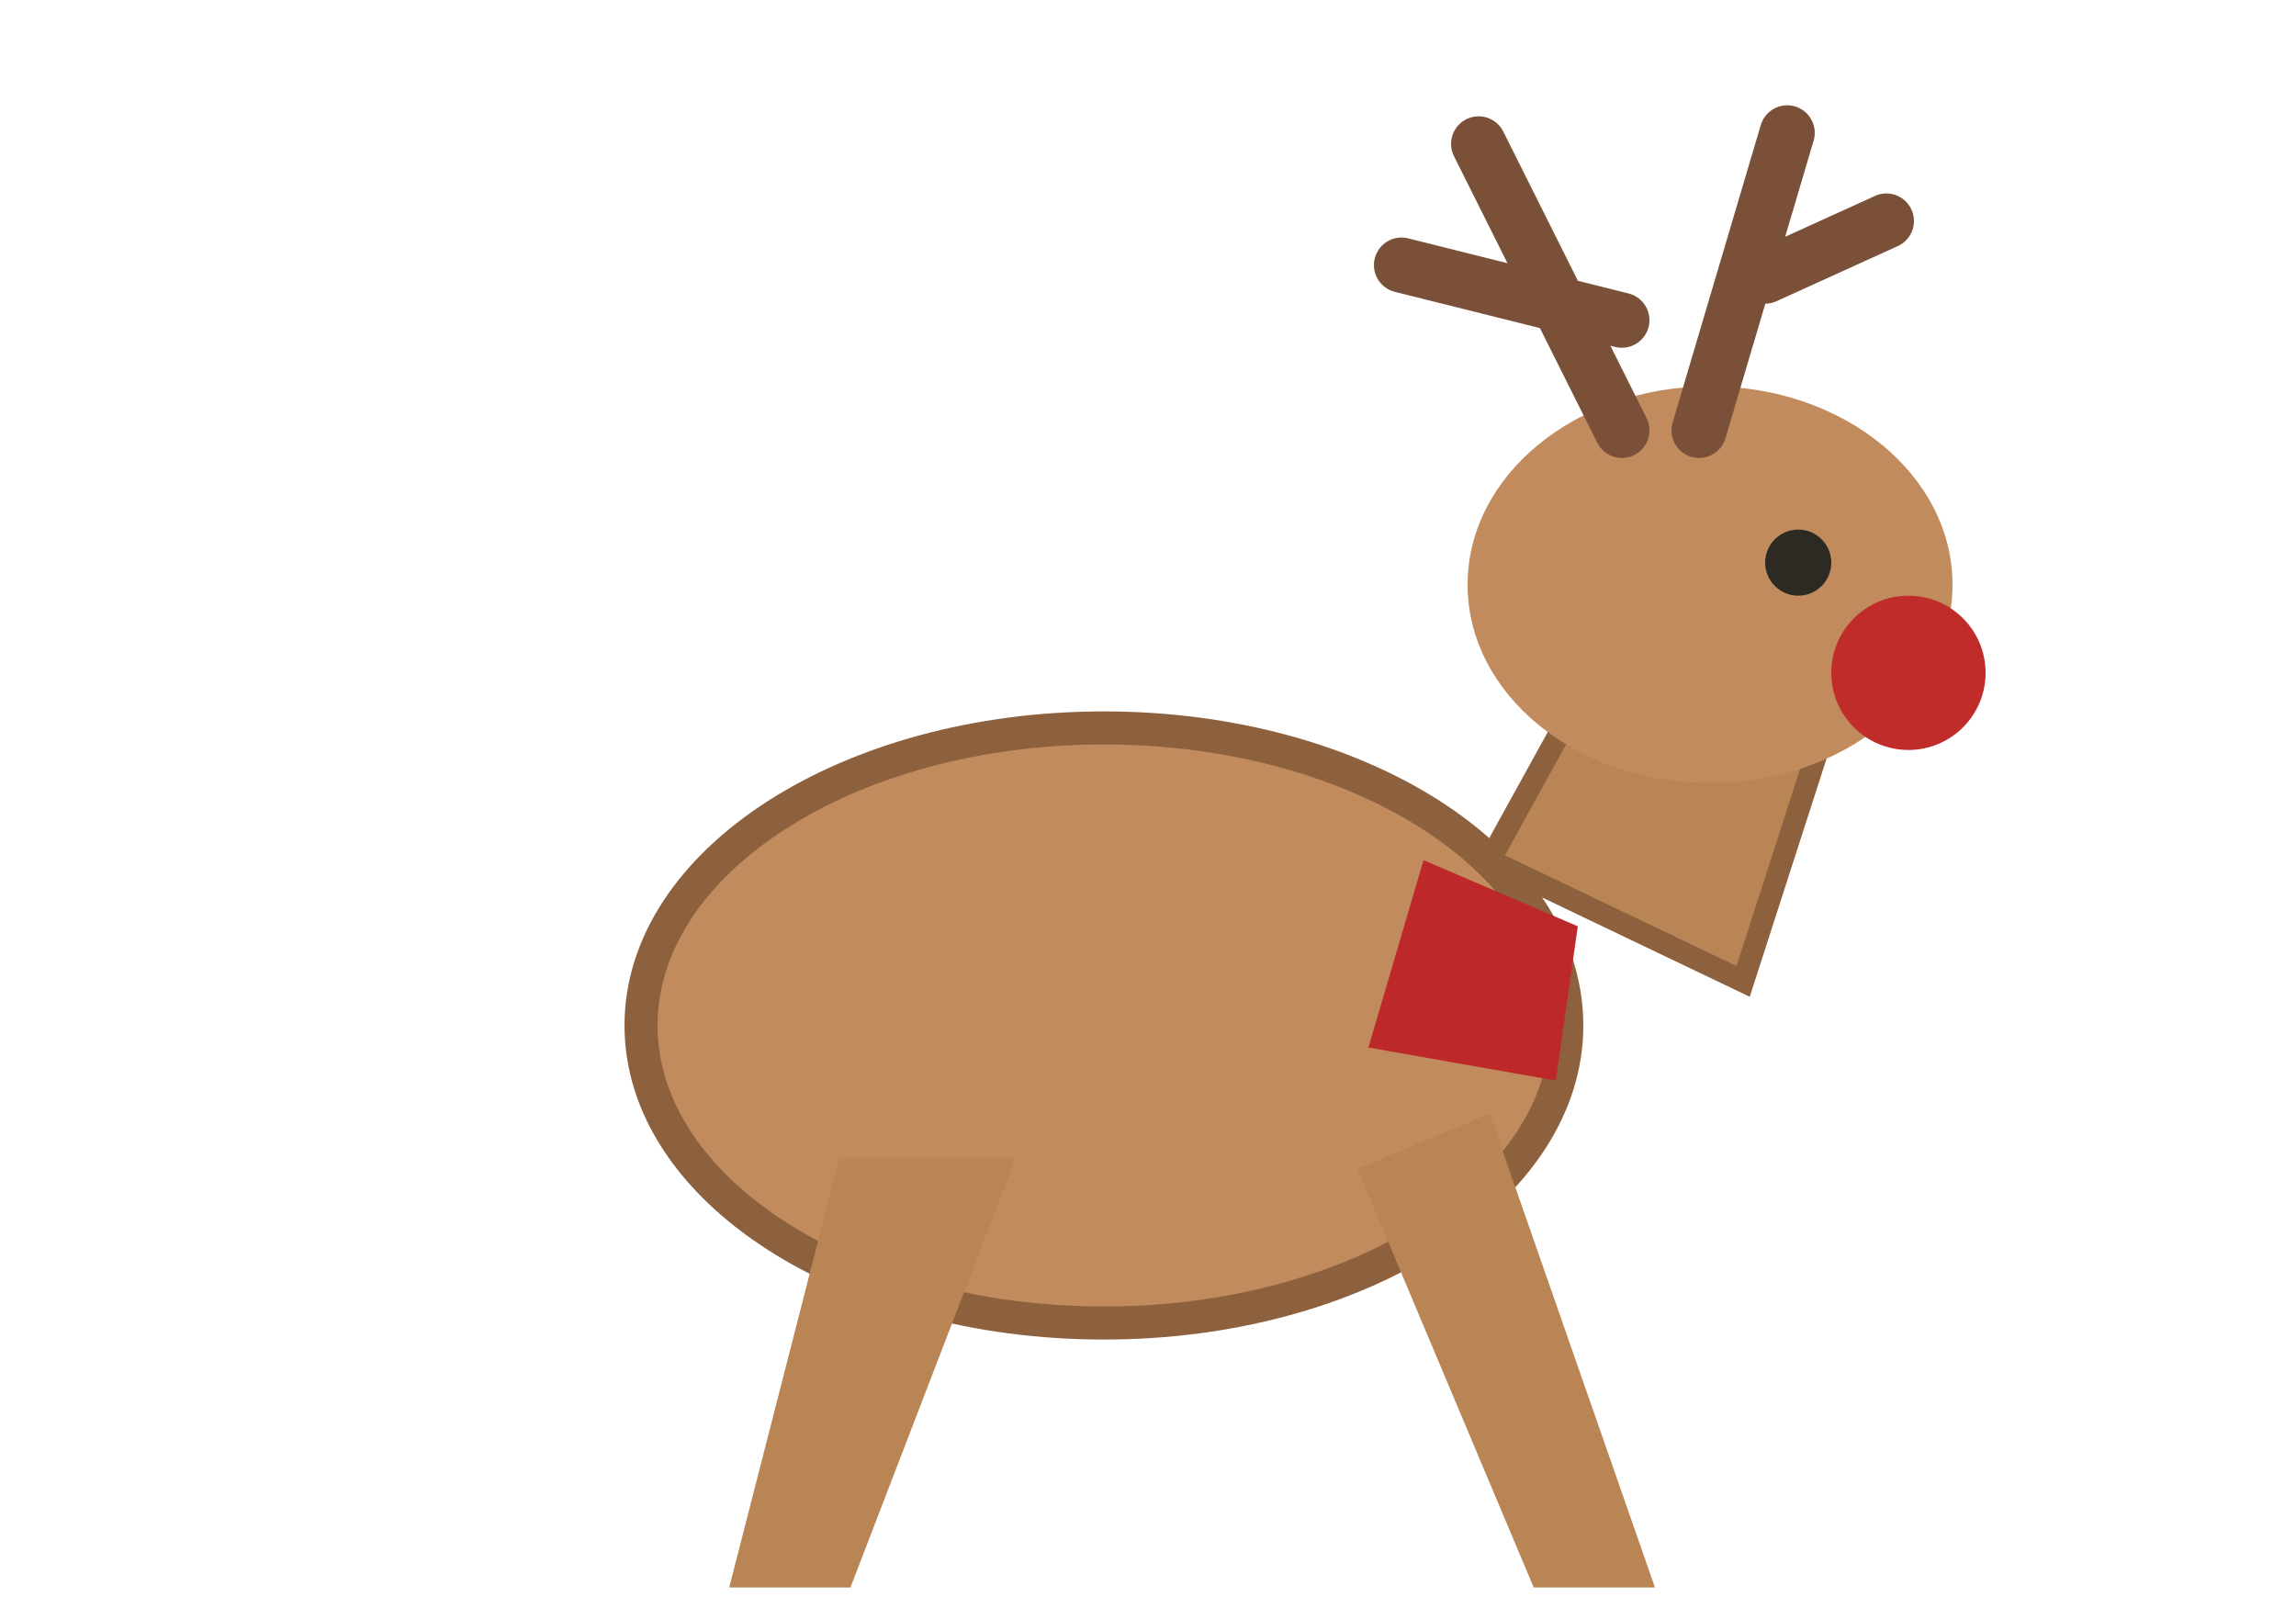
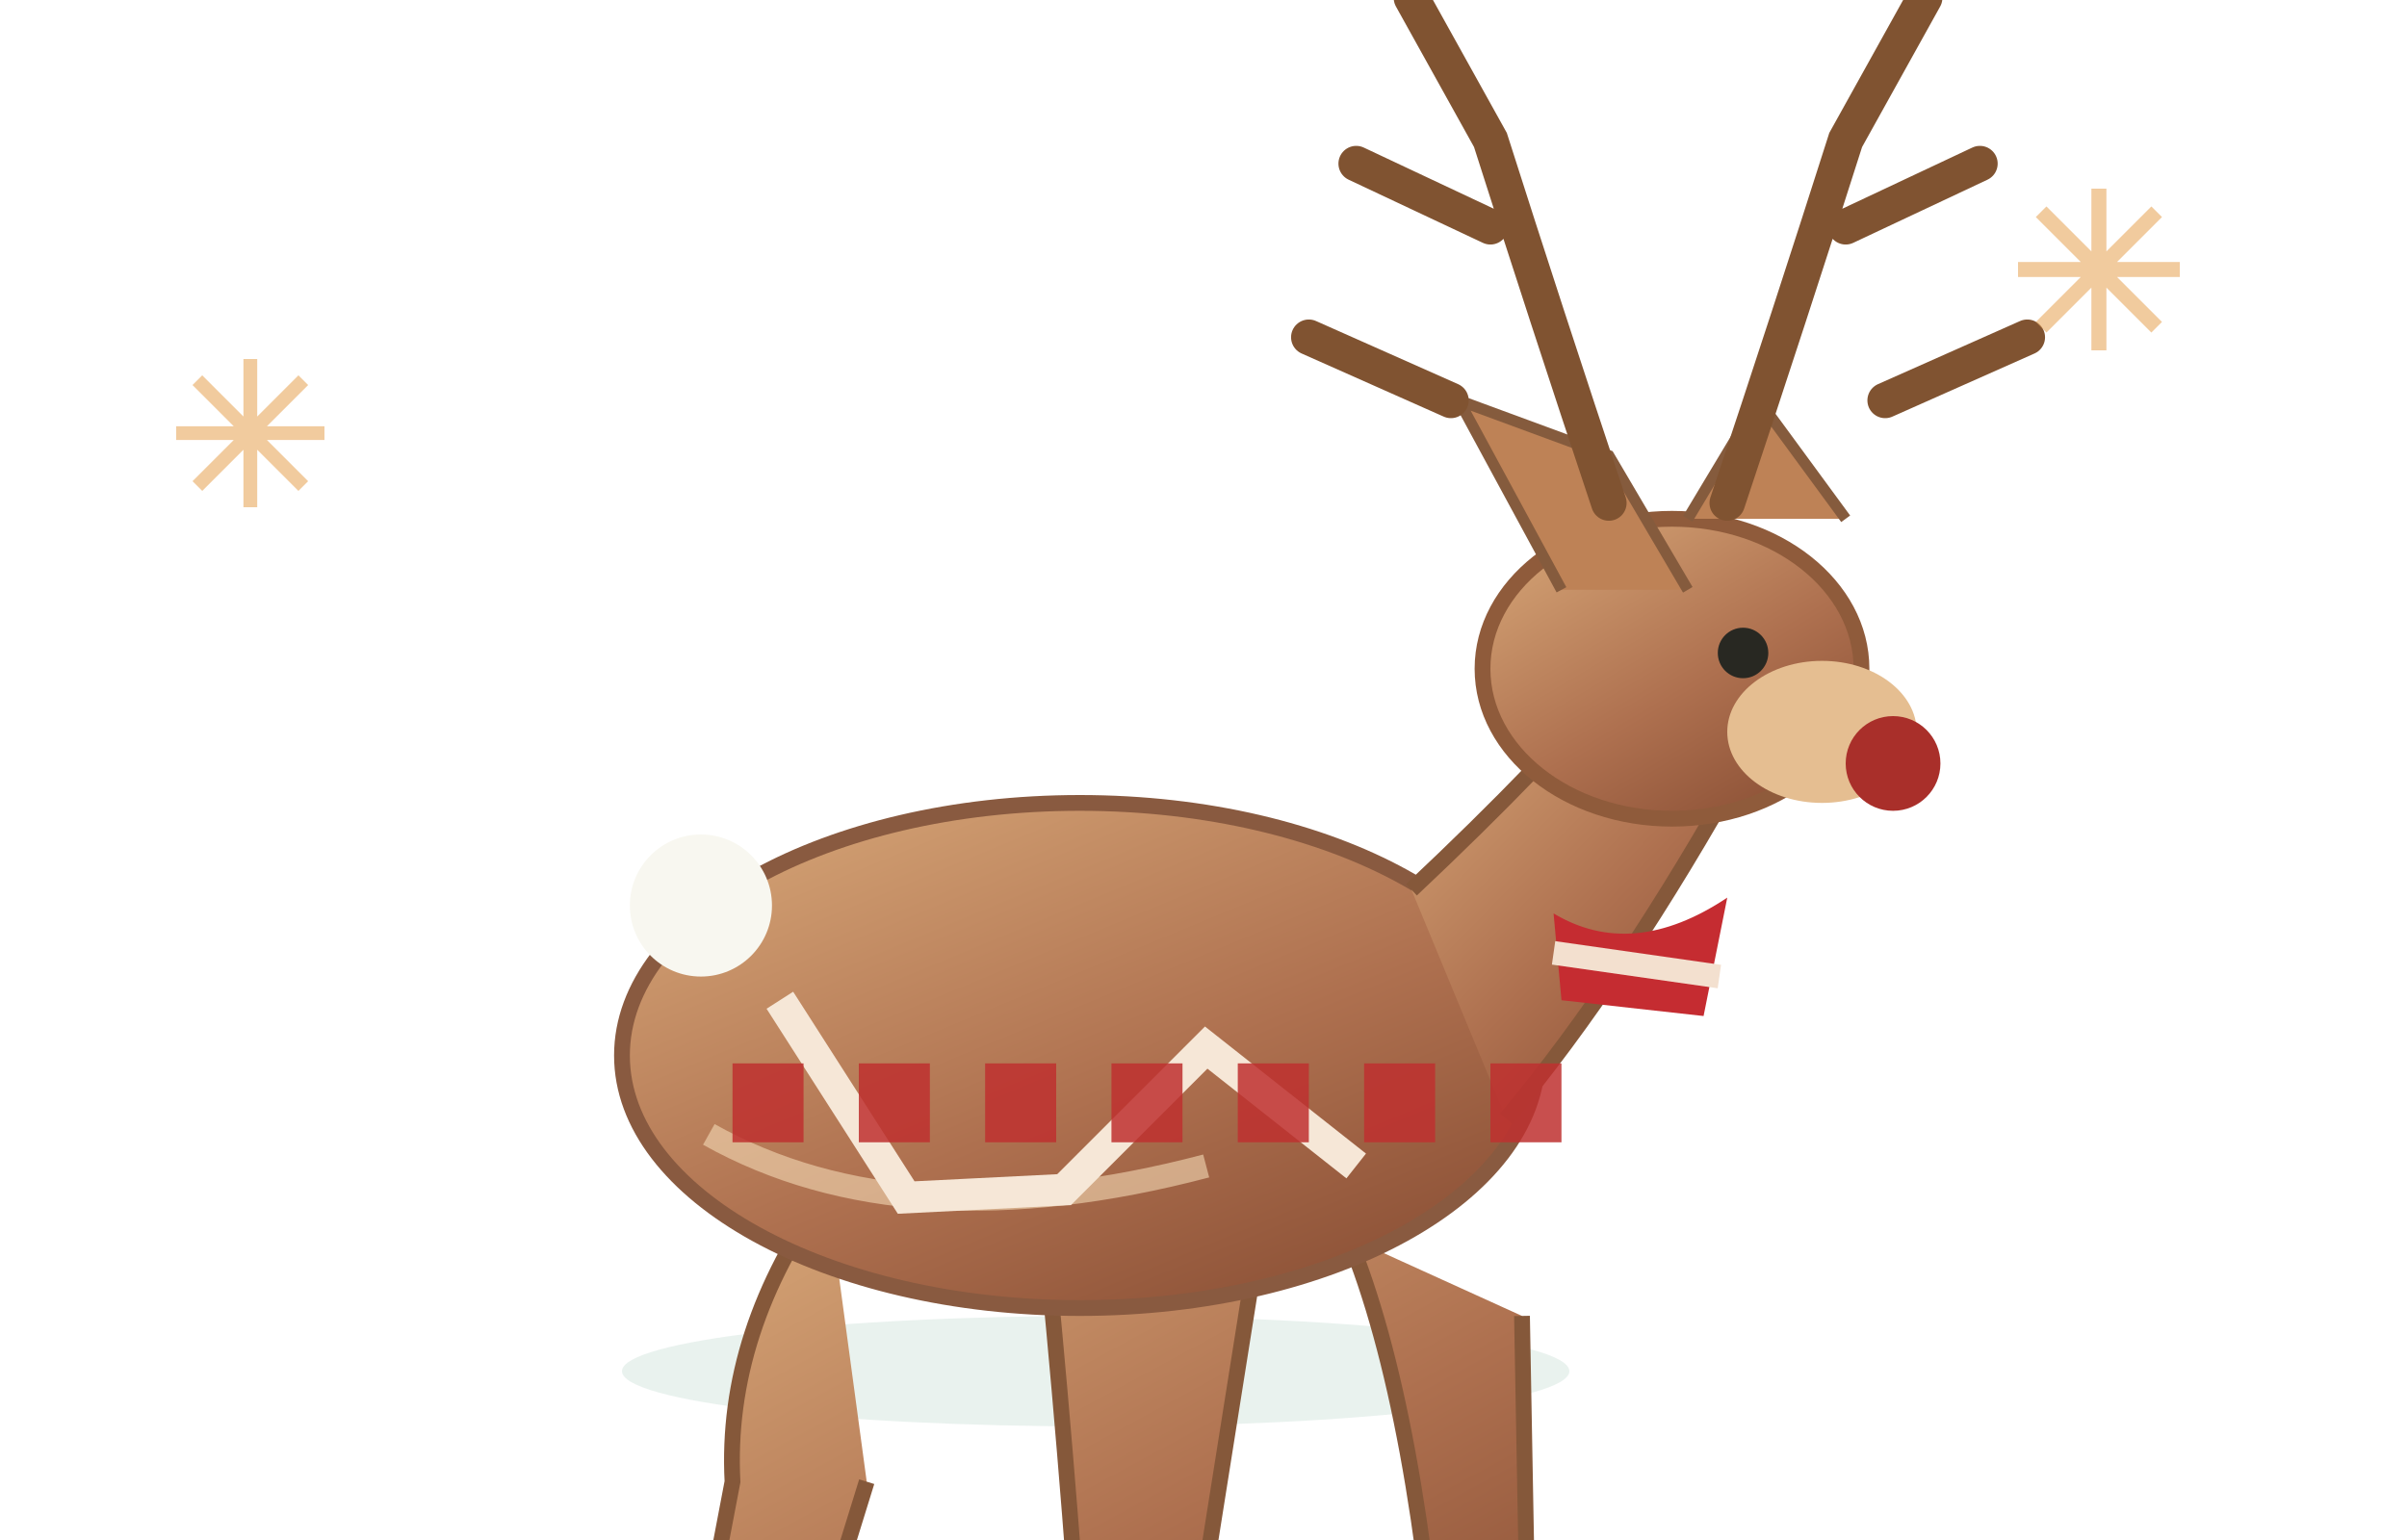
- <svg xmlns="http://www.w3.org/2000/svg" width="150" height="105" viewBox="0 0 150 105" role="img">
-   <g transform="translate(75 64)">
-     <g transform="translate(0 3) scale(0.72)">
-       <ellipse cx="-4" cy="0" rx="42" ry="27" fill="#C18B5D" stroke="#8D603E" stroke-width="3" />
-       <path d="M-28 12l-10 39h11l15-39M19 13l16 38h11L31 8" fill="#B98555" />
-       <path d="M31-15L47-44L64-35L54-4Z" fill="#B98555" stroke="#8D603E" stroke-width="2" />
-       <ellipse cx="51" cy="-40" rx="22" ry="18" fill="#C18B5D" />
-       <path d="M43-54L30-80M43-64L23-69M50-54L58-81M56-68L67-73" stroke="#7A5039" stroke-width="5" stroke-linecap="round" />
-       <circle cx="59" cy="-42" r="3" fill="#2D2A24" />
-       <circle cx="69" cy="-32" r="7" fill="#C02C29" />
-       <path d="M25-15L39-9L37 5L20 2Z" fill="#BD292B" />
-     </g>
+ <svg xmlns="http://www.w3.org/2000/svg" viewBox="0 0 250 160" width="250" height="160">
+   <defs>
+     <linearGradient id="forest" x2=".8" y2="1">
+       <stop stop-color="#397a59" />
+       <stop offset=".6" stop-color="#17543e" />
+       <stop offset="1" stop-color="#0d3b2b" />
+     </linearGradient>
+     <linearGradient id="wood" x2=".9" y2="1">
+       <stop stop-color="#bf6045" />
+       <stop offset="1" stop-color="#873527" />
+     </linearGradient>
+     <linearGradient id="fur" x2=".75" y2="1">
+       <stop stop-color="#d9aa7a" />
+       <stop offset=".62" stop-color="#ae704f" />
+       <stop offset="1" stop-color="#8d5237" />
+     </linearGradient>
+     <linearGradient id="red" x2=".8" y2="1">
+       <stop stop-color="#e45142" />
+       <stop offset="1" stop-color="#a72129" />
+     </linearGradient>
+     <radialGradient id="light">
+       <stop stop-color="#fff8ba" stop-opacity=".95" />
+       <stop offset=".35" stop-color="#f6c579" stop-opacity=".65" />
+       <stop offset="1" stop-color="#f6c579" stop-opacity="0" />
+     </radialGradient>
+     <linearGradient id="snow" x2=".5" y2="1">
+       <stop stop-color="#ffffff" />
+       <stop offset="1" stop-color="#deebef" />
+     </linearGradient>
+     <filter id="shadow" x="-30%" y="-30%" width="160%" height="170%">
+       <feGaussianBlur stdDeviation="3" />
+     </filter>
+   </defs>
+   <rect width="250" height="160" fill="none" />
+   <g transform="translate(122 140) scale(0.82)">
+     <ellipse cx="-10" cy="3" rx="60" ry="7" fill="#d4e5de" opacity=".5" />
+     <path d="M-44-20Q-57-2-56 17l-8 42h12l13-42M-16-10Q-13 21-11 53h11l10-63M22-14Q31 8 34 51h11l-1-55" fill="url(#fur)" stroke="#85583a" stroke-width="2" />
+     <ellipse cx="-12" cy="-37" rx="58" ry="32" fill="url(#fur)" stroke="#895a40" stroke-width="2" />
+     <path d="M-59-27Q-34-13 4-23" stroke="#f3d8b4" stroke-width="3" fill="none" opacity=".6" />
+     <path d="M30-58Q47-74 57-86l15 12Q57-47 42-29" fill="url(#fur)" stroke="#85583a" stroke-width="2" />
+     <ellipse cx="63" cy="-86" rx="24" ry="19" fill="url(#fur)" stroke="#8f5b3b" stroke-width="2" />
+     <ellipse cx="82" cy="-78" rx="12" ry="9" fill="#e5be91" />
+     <path d="M49-96l-13-24 19 7 10 17M65-105l9-15 11 15" fill="#be8256" stroke="#855b3d" stroke-width="1.4" />
+     <path d="M55-107q-8-24 -15-46l-10-18m10 29l-17-8m12 30l-18-8" fill="none" stroke="#805331" stroke-width="4.5" stroke-linecap="round" />
+     <path d="M70-107q8-24 15-46l10-18m-10 29l17-8m-12 30l18-8" fill="none" stroke="#805331" stroke-width="4.5" stroke-linecap="round" />
+     <circle cx="72" cy="-88" r="3.2" fill="#282822" />
+     <circle cx="91" cy="-74" r="6" fill="#a92f2a" />
+     <path d="M48-55Q58-49 70-57l-3 15-18-2Z" fill="#c52c31" />
+     <path d="M48-50l21 3" stroke="#f3e0cf" stroke-width="3" />
+     <path d="M-50-44l16 25 20-1 18-18 19 15" stroke="#f6e7d7" stroke-width="4" fill="none" />
+     <path d="M-56-31h105" stroke="#be302f" stroke-width="10" opacity=".85" stroke-dasharray="9 7" />
+     <circle cx="-60" cy="-56" r="9" fill="#f8f7f0" />
+   </g>
+   <g transform="translate(218 28) scale(1.2)" stroke="#e7a85e" stroke-width="1.3" opacity=".6">
+     <path d="M-7 0h14M0-7v14M-5-5l10 10M-5 5L5-5" />
+   </g>
+   <g transform="translate(26 45) scale(1.1)" stroke="#e7a85e" stroke-width="1.3" opacity=".6">
+     <path d="M-7 0h14M0-7v14M-5-5l10 10M-5 5L5-5" />
  </g>
</svg>
